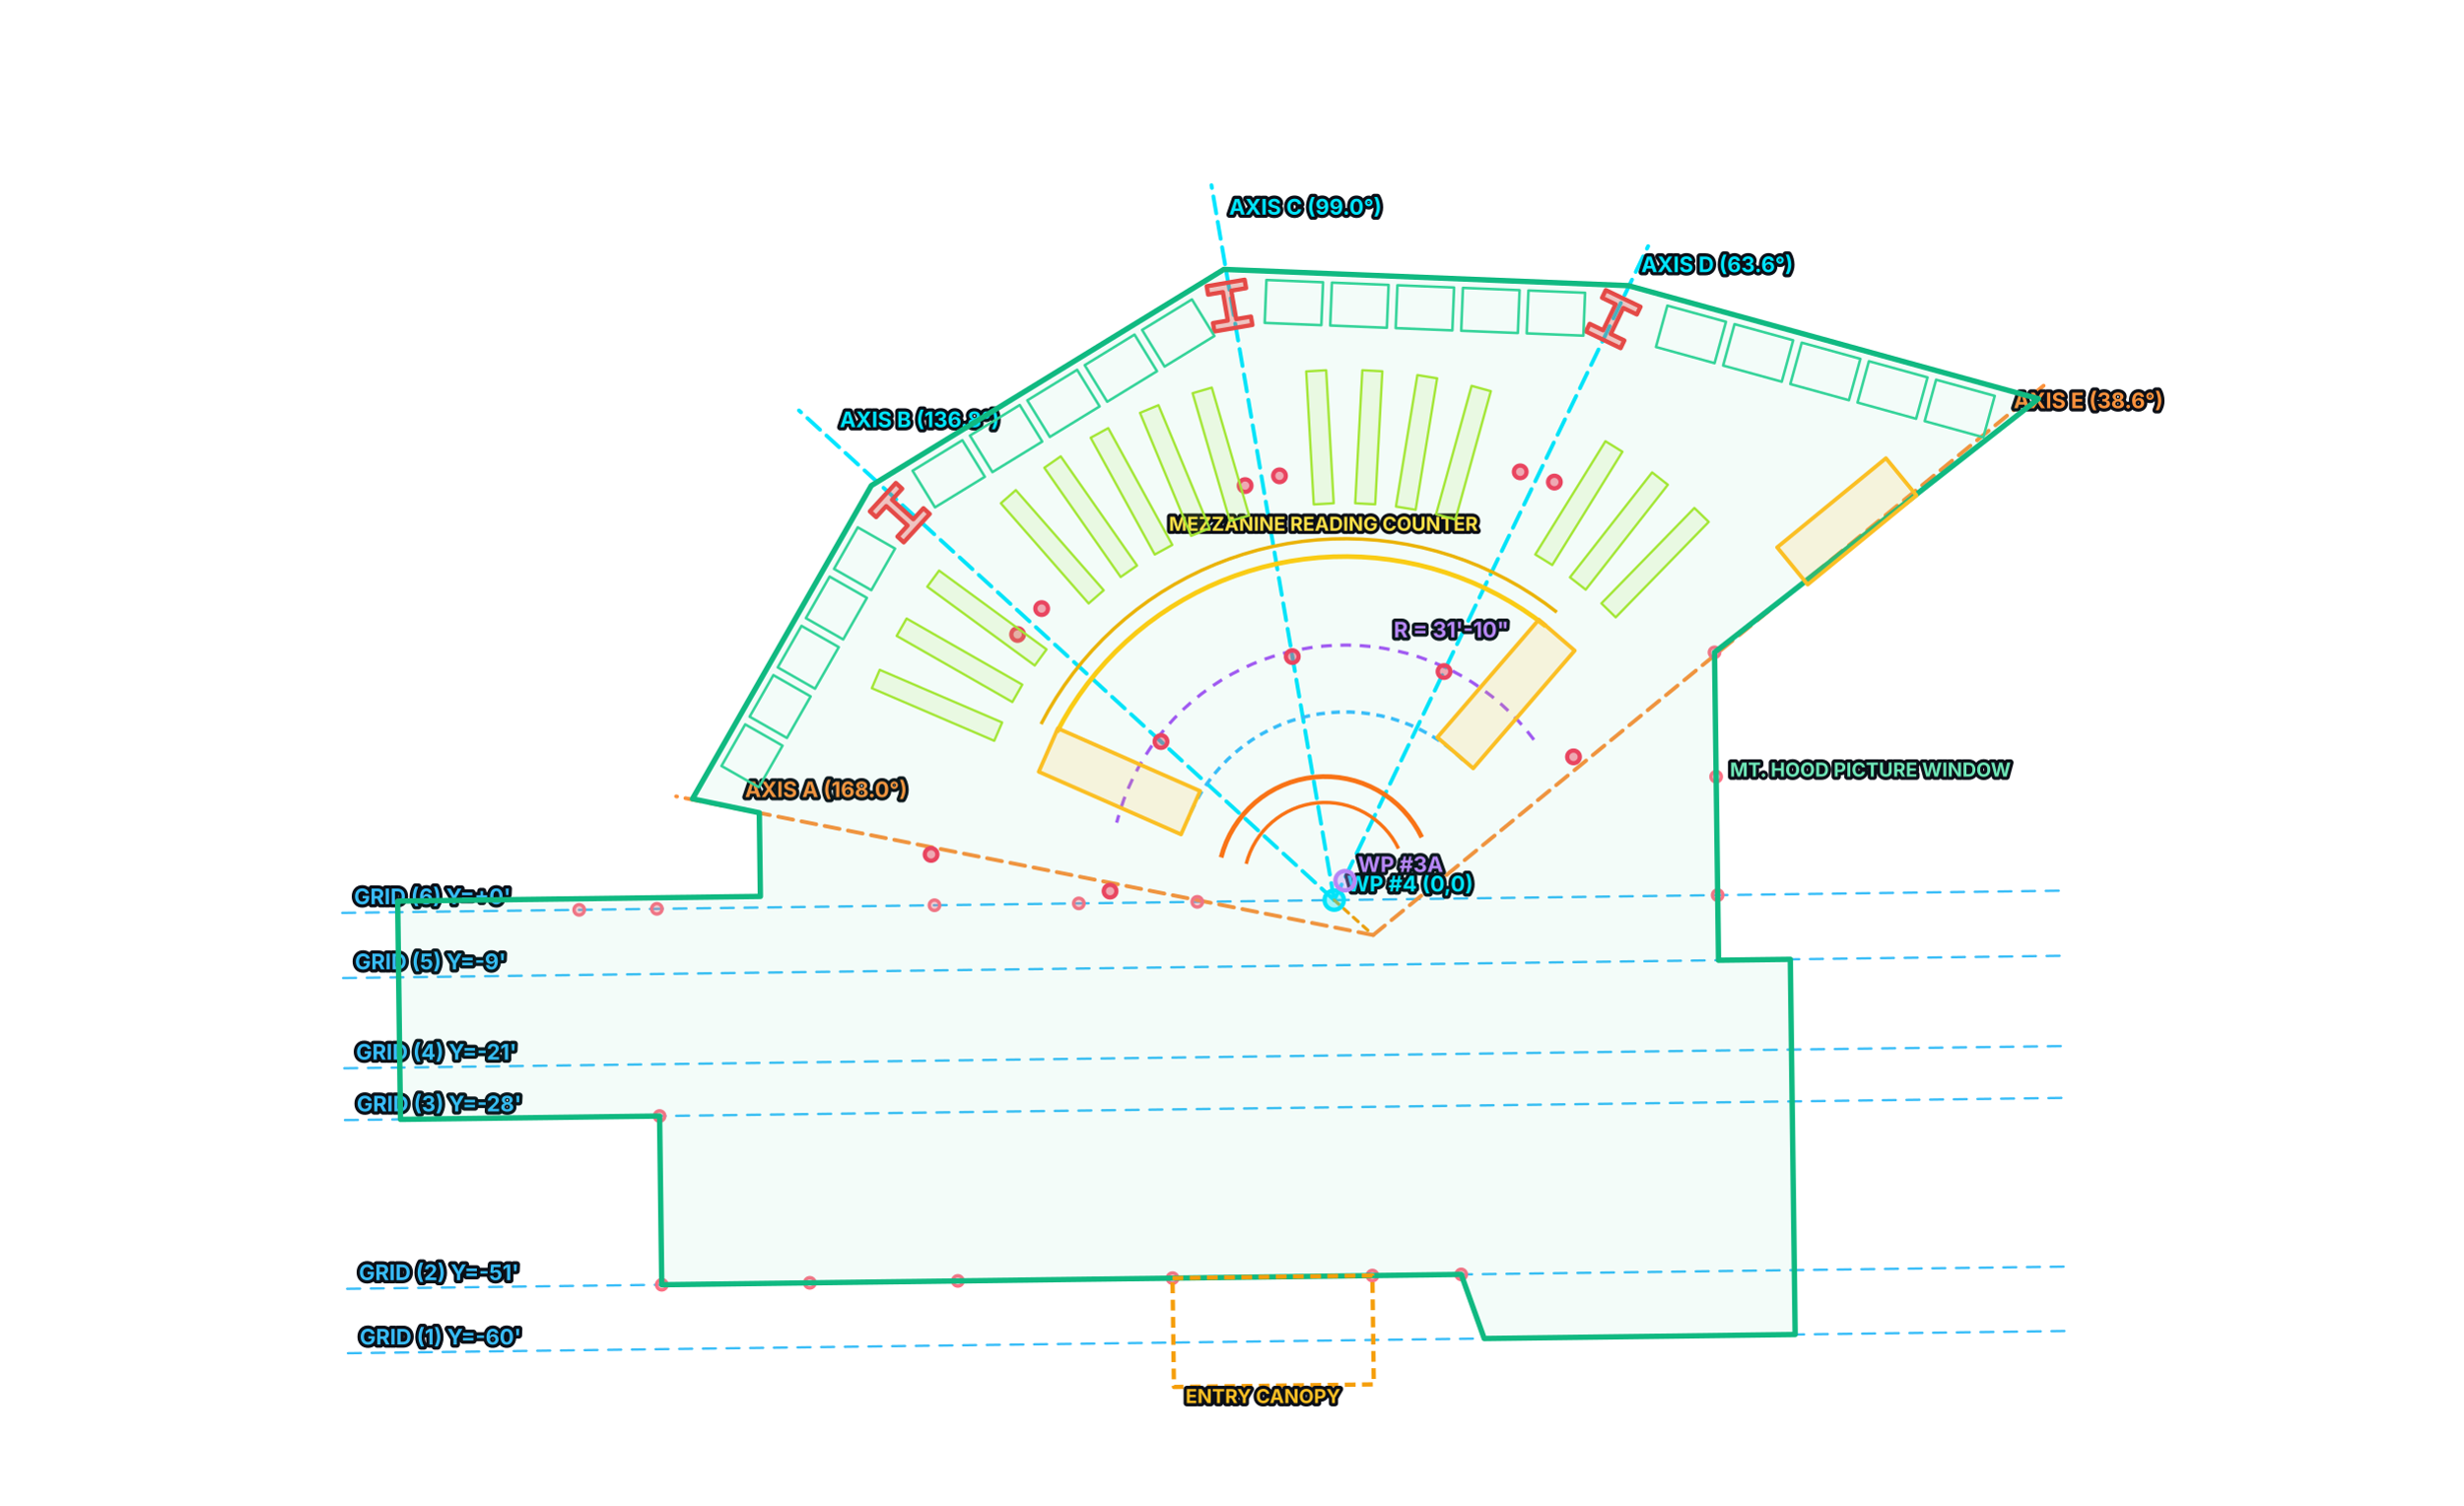
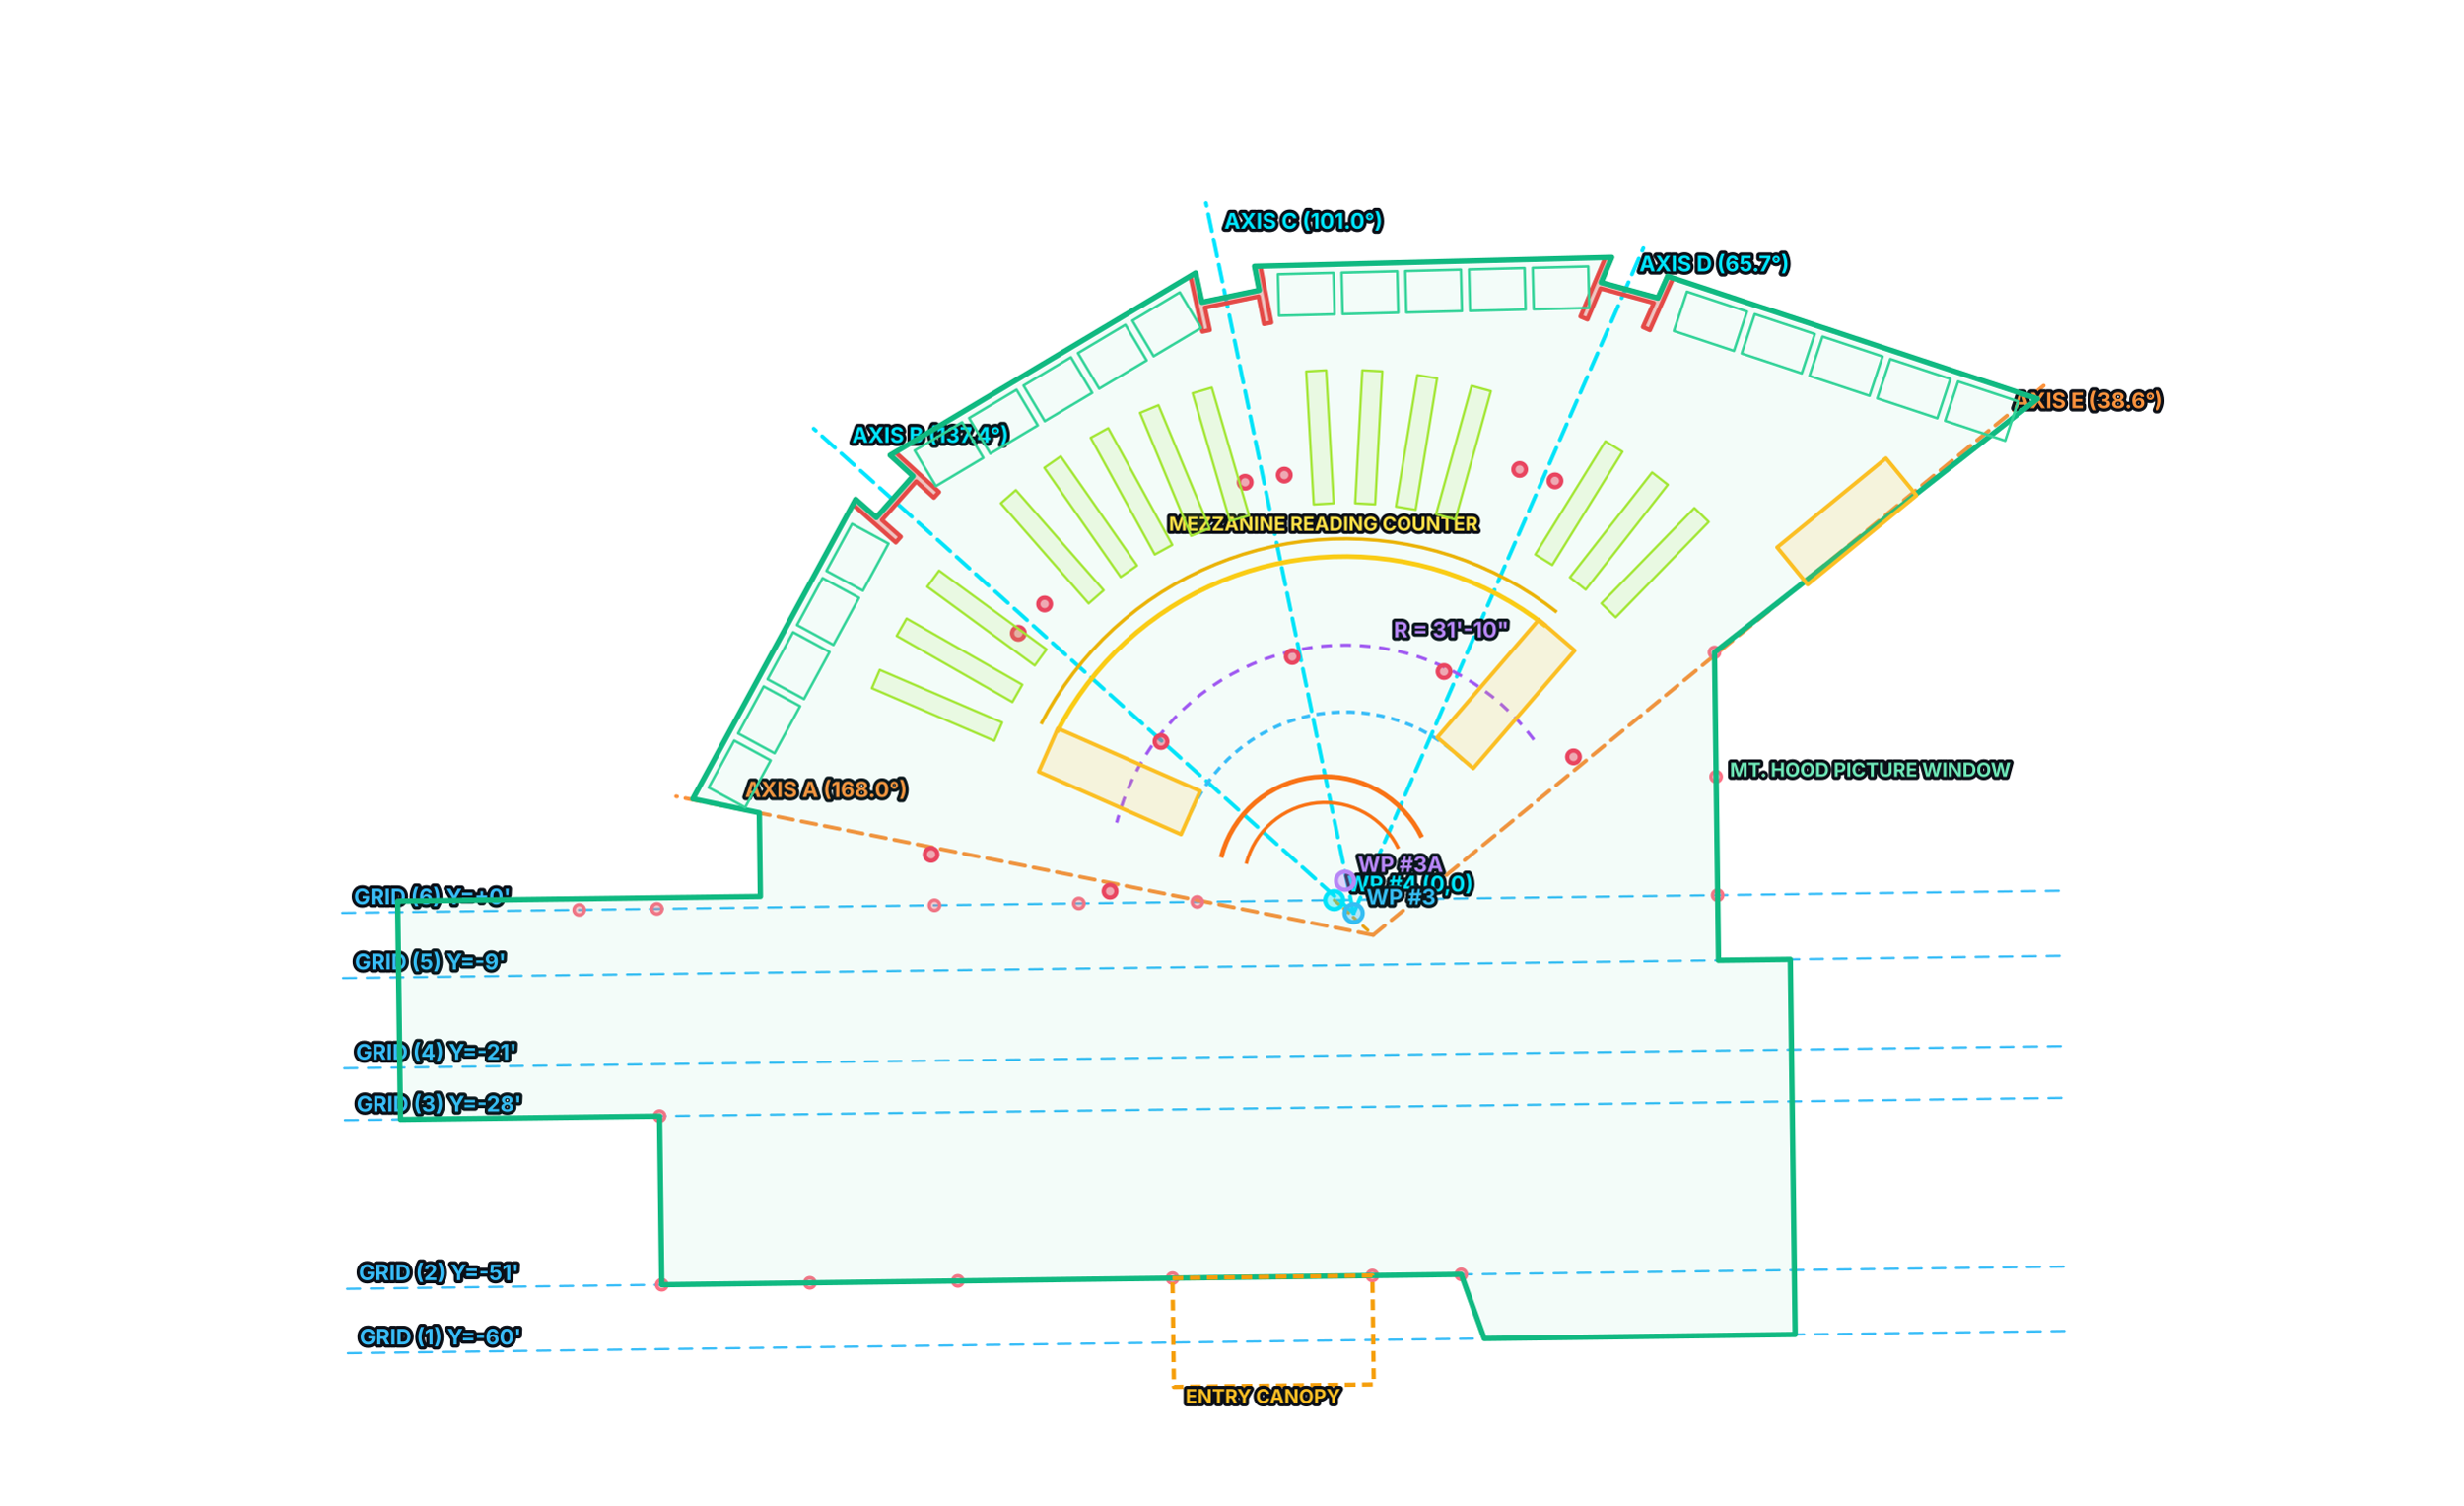
<svg xmlns="http://www.w3.org/2000/svg" viewBox="0 0 1145 700" width="1145" height="700" class="aalto-vector-svg">
  <g class="vec-layer" data-layer="regulating">
    <line x1="159.11" y1="424.49" x2="957.50" y2="414.17" stroke="#38bdf8" stroke-width="1.1" stroke-dasharray="6,5" stroke-linecap="round" />
    <text x="164.56" y="420.45" fill="#38bdf8" font-family="Inter, monospace, sans-serif" font-size="10" font-weight="700" paint-order="stroke" stroke="#0b0f17" stroke-width="3" stroke-linejoin="round">GRID (6) Y=+0'</text>
    <line x1="159.51" y1="454.78" x2="957.89" y2="444.45" stroke="#38bdf8" stroke-width="1.1" stroke-dasharray="6,5" stroke-linecap="round" />
    <text x="164.95" y="450.73" fill="#38bdf8" font-family="Inter, monospace, sans-serif" font-size="10" font-weight="700" paint-order="stroke" stroke="#0b0f17" stroke-width="3" stroke-linejoin="round">GRID (5) Y=-9'</text>
    <line x1="160.05" y1="496.76" x2="958.43" y2="486.44" stroke="#38bdf8" stroke-width="1.1" stroke-dasharray="6,5" stroke-linecap="round" />
    <text x="165.49" y="492.72" fill="#38bdf8" font-family="Inter, monospace, sans-serif" font-size="10" font-weight="700" paint-order="stroke" stroke="#0b0f17" stroke-width="3" stroke-linejoin="round">GRID (4) Y=-21'</text>
    <line x1="160.36" y1="520.85" x2="958.74" y2="510.52" stroke="#38bdf8" stroke-width="1.1" stroke-dasharray="6,5" stroke-linecap="round" />
    <text x="165.80" y="516.81" fill="#38bdf8" font-family="Inter, monospace, sans-serif" font-size="10" font-weight="700" paint-order="stroke" stroke="#0b0f17" stroke-width="3" stroke-linejoin="round">GRID (3) Y=-28'</text>
    <line x1="161.38" y1="599.31" x2="959.76" y2="588.99" stroke="#38bdf8" stroke-width="1.1" stroke-dasharray="6,5" stroke-linecap="round" />
    <text x="166.82" y="595.27" fill="#38bdf8" font-family="Inter, monospace, sans-serif" font-size="10" font-weight="700" paint-order="stroke" stroke="#0b0f17" stroke-width="3" stroke-linejoin="round">GRID (2) Y=-51'</text>
    <line x1="161.76" y1="629.25" x2="960.15" y2="618.93" stroke="#38bdf8" stroke-width="1.1" stroke-dasharray="6,5" stroke-linecap="round" />
    <text x="167.20" y="625.21" fill="#38bdf8" font-family="Inter, monospace, sans-serif" font-size="10" font-weight="700" paint-order="stroke" stroke="#0b0f17" stroke-width="3" stroke-linejoin="round">GRID (1) Y=-60'</text>
-     <line x1="620.25" y1="418.53" x2="371.42" y2="190.85" stroke="#00e5ff" stroke-width="1.8" stroke-dasharray="8,4" stroke-linecap="round" />
-     <text x="390.39" y="198.63" fill="#00e5ff" font-family="Inter, monospace, sans-serif" font-size="10" font-weight="700" paint-order="stroke" stroke="#0b0f17" stroke-width="3" stroke-linejoin="round">AXIS B (136.8°)</text>
-     <line x1="620.25" y1="418.53" x2="563.18" y2="86.12" stroke="#00e5ff" stroke-width="1.8" stroke-dasharray="8,4" stroke-linecap="round" />
-     <text x="571.39" y="99.77" fill="#00e5ff" font-family="Inter, monospace, sans-serif" font-size="10" font-weight="700" paint-order="stroke" stroke="#0b0f17" stroke-width="3" stroke-linejoin="round">AXIS C (99.0°)</text>
-     <line x1="620.25" y1="418.53" x2="766.19" y2="114.46" stroke="#00e5ff" stroke-width="1.8" stroke-dasharray="8,4" stroke-linecap="round" />
-     <text x="763.00" y="126.53" fill="#00e5ff" font-family="Inter, monospace, sans-serif" font-size="10" font-weight="700" paint-order="stroke" stroke="#0b0f17" stroke-width="3" stroke-linejoin="round">AXIS D (63.6°)</text>
+     <line x1="629.28" y1="424.61" x2="378.27" y2="199.32" stroke="#00e5ff" stroke-width="1.8" stroke-dasharray="8,4" stroke-linecap="round" />
+     <text x="396.08" y="205.82" fill="#00e5ff" font-family="Inter, monospace, sans-serif" font-size="10" font-weight="700" paint-order="stroke" stroke="#0b0f17" stroke-width="3" stroke-linejoin="round">AXIS B (137.4°)</text>
+     <line x1="629.28" y1="424.61" x2="560.65" y2="94.39" stroke="#00e5ff" stroke-width="1.8" stroke-dasharray="8,4" stroke-linecap="round" />
+     <text x="569.15" y="106.24" fill="#00e5ff" font-family="Inter, monospace, sans-serif" font-size="10" font-weight="700" paint-order="stroke" stroke="#0b0f17" stroke-width="3" stroke-linejoin="round">AXIS C (101.0°)</text>
+     <line x1="629.28" y1="424.61" x2="763.98" y2="115.40" stroke="#00e5ff" stroke-width="1.8" stroke-dasharray="8,4" stroke-linecap="round" />
+     <text x="762.10" y="126.17" fill="#00e5ff" font-family="Inter, monospace, sans-serif" font-size="10" font-weight="700" paint-order="stroke" stroke="#0b0f17" stroke-width="3" stroke-linejoin="round">AXIS D (65.7°)</text>
    <line x1="620.25" y1="418.53" x2="638.36" y2="434.82" stroke="#f59e0b" stroke-width="1.5" stroke-dasharray="3,3" stroke-linecap="round" />
    <line x1="638.36" y1="434.82" x2="314.32" y2="370.31" stroke="#fb923c" stroke-width="1.8" stroke-dasharray="7,4" stroke-linecap="round" />
    <text x="346.33" y="370.68" fill="#fb923c" font-family="Inter, monospace, sans-serif" font-size="10" font-weight="700" paint-order="stroke" stroke="#0b0f17" stroke-width="3" stroke-linejoin="round">AXIS A (168.0°)</text>
    <line x1="638.36" y1="434.82" x2="952.44" y2="177.37" stroke="#fb923c" stroke-width="1.8" stroke-dasharray="7,4" stroke-linecap="round" />
    <text x="936.14" y="189.82" fill="#fb923c" font-family="Inter, monospace, sans-serif" font-size="10" font-weight="700" paint-order="stroke" stroke="#0b0f17" stroke-width="3" stroke-linejoin="round">AXIS E (38.6°)</text>
    <polyline points="713.09,343.98 709.62,339.57 705.94,335.35 702.04,331.32 697.94,327.50 693.65,323.89 689.18,320.51 684.54,317.36 679.75,314.45 674.82,311.79 669.75,309.38 664.57,307.24 659.29,305.37 653.92,303.76 648.47,302.44 642.97,301.39 637.41,300.63 631.83,300.15 626.23,299.96 620.62,300.06 615.03,300.44 609.46,301.11 603.94,302.06 598.47,303.29 593.07,304.80 587.76,306.59 582.54,308.64 577.44,310.96 572.46,313.54 567.62,316.37 562.93,319.44 558.41,322.75 554.06,326.28 549.89,330.03 545.93,333.99 542.17,338.15 538.63,342.50 535.31,347.02 532.23,351.70 529.40,356.54 526.82,361.51 524.49,366.61 522.43,371.82 520.63,377.14 519.11,382.53" fill="none" stroke="#a855f7" stroke-width="1.5" stroke-dasharray="5,4" stroke-linejoin="round" />
    <text x="647.92" y="296.39" fill="#c084fc" font-family="Inter, monospace, sans-serif" font-size="10" font-weight="700" paint-order="stroke" stroke="#0b0f17" stroke-width="3" stroke-linejoin="round">R = 31'-10"</text>
-     <circle cx="620.25" cy="418.53" r="4.50" fill="#00e5ff" fill-opacity="0.35" stroke="#00e5ff" stroke-width="2.0" />
+     <circle cx="620.25" cy="418.53" r="4.20" fill="#00e5ff" fill-opacity="0.35" stroke="#00e5ff" stroke-width="2.0" />
    <text x="626.25" y="414.53" fill="#00e5ff" font-family="Inter, monospace, sans-serif" font-size="10" font-weight="700" paint-order="stroke" stroke="#0b0f17" stroke-width="3" stroke-linejoin="round">WP #4 (0,0)</text>
-     <circle cx="625.30" cy="409.52" r="4.50" fill="#c084fc" fill-opacity="0.35" stroke="#c084fc" stroke-width="2.0" />
+     <circle cx="629.28" cy="424.61" r="4.20" fill="#38bdf8" fill-opacity="0.35" stroke="#38bdf8" stroke-width="2.0" />
+     <text x="635.28" y="420.61" fill="#38bdf8" font-family="Inter, monospace, sans-serif" font-size="10" font-weight="700" paint-order="stroke" stroke="#0b0f17" stroke-width="3" stroke-linejoin="round">WP #3</text>
+     <circle cx="625.30" cy="409.52" r="4.20" fill="#c084fc" fill-opacity="0.35" stroke="#c084fc" stroke-width="2.0" />
    <text x="631.30" y="405.52" fill="#c084fc" font-family="Inter, monospace, sans-serif" font-size="10" font-weight="700" paint-order="stroke" stroke="#0b0f17" stroke-width="3" stroke-linejoin="round">WP #3A</text>
  </g>
  <g class="vec-layer" data-layer="structure">
-     <polygon points="404.38,237.78 416.46,224.57 419.38,227.25 414.68,232.39 424.58,241.45 429.28,236.31 432.20,238.98 420.12,252.18 417.20,249.51 421.91,244.37 412.00,235.31 407.30,240.45" fill="#ef4444" fill-opacity="0.32" stroke="#ef4444" stroke-width="2.0" stroke-linejoin="round" />
-     <polygon points="560.96,133.09 578.60,130.06 579.27,133.96 572.40,135.14 574.67,148.37 581.54,147.19 582.21,151.09 564.57,154.12 563.90,150.22 570.77,149.04 568.50,135.81 561.63,136.99" fill="#ef4444" fill-opacity="0.32" stroke="#ef4444" stroke-width="2.0" stroke-linejoin="round" />
-     <polygon points="746.51,134.89 762.64,142.64 760.93,146.21 754.65,143.19 748.84,155.29 755.12,158.31 753.41,161.88 737.27,154.13 738.99,150.56 745.27,153.58 751.08,141.48 744.79,138.46" fill="#ef4444" fill-opacity="0.32" stroke="#ef4444" stroke-width="2.0" stroke-linejoin="round" />
+     <polygon points="396.47,234.59 397.79,232.17 407.36,240.63 424.44,221.39 413.81,211.67 416.22,210.24 436.52,228.81 434.15,231.40 425.92,223.87 409.98,241.83 418.74,249.58 416.42,252.21" fill="#ef4444" fill-opacity="0.32" stroke="#ef4444" stroke-width="2.0" stroke-linejoin="round" />
+     <polygon points="553.38,128.38 555.81,126.92 558.76,140.52 585.37,134.97 583.20,123.83 585.92,123.76 591.04,149.99 587.59,150.66 585.09,137.85 560.16,143.04 562.41,153.46 558.98,154.20" fill="#ef4444" fill-opacity="0.32" stroke="#ef4444" stroke-width="2.0" stroke-linejoin="round" />
+     <polygon points="746.32,119.74 749.27,119.67 744.34,131.36 770.74,138.56 775.25,128.46 777.81,129.31 767.01,153.51 763.80,152.08 768.81,140.86 744.07,134.11 737.99,148.54 734.76,147.17" fill="#ef4444" fill-opacity="0.32" stroke="#ef4444" stroke-width="2.0" stroke-linejoin="round" />
    <circle cx="516.04" cy="414.37" r="2.93" fill="#f43f5e" fill-opacity="0.45" stroke="#f43f5e" stroke-width="2.0" />
    <circle cx="539.72" cy="344.81" r="2.93" fill="#f43f5e" fill-opacity="0.45" stroke="#f43f5e" stroke-width="2.0" />
    <circle cx="600.75" cy="305.30" r="2.93" fill="#f43f5e" fill-opacity="0.45" stroke="#f43f5e" stroke-width="2.0" />
    <circle cx="671.30" cy="312.27" r="2.93" fill="#f43f5e" fill-opacity="0.45" stroke="#f43f5e" stroke-width="2.0" />
    <circle cx="731.49" cy="351.94" r="2.93" fill="#f43f5e" fill-opacity="0.45" stroke="#f43f5e" stroke-width="2.0" />
    <circle cx="432.84" cy="397.31" r="2.93" fill="#f43f5e" fill-opacity="0.45" stroke="#f43f5e" stroke-width="2.0" />
-     <circle cx="473.06" cy="295.01" r="2.93" fill="#f43f5e" fill-opacity="0.45" stroke="#f43f5e" stroke-width="2.0" />
-     <circle cx="484.23" cy="282.99" r="2.93" fill="#f43f5e" fill-opacity="0.45" stroke="#f43f5e" stroke-width="2.0" />
-     <circle cx="578.83" cy="225.80" r="2.93" fill="#f43f5e" fill-opacity="0.45" stroke="#f43f5e" stroke-width="2.0" />
-     <circle cx="594.81" cy="221.26" r="2.93" fill="#f43f5e" fill-opacity="0.45" stroke="#f43f5e" stroke-width="2.0" />
-     <circle cx="706.72" cy="219.40" r="2.93" fill="#f43f5e" fill-opacity="0.45" stroke="#f43f5e" stroke-width="2.0" />
-     <circle cx="722.61" cy="224.15" r="2.93" fill="#f43f5e" fill-opacity="0.45" stroke="#f43f5e" stroke-width="2.0" />
+     <circle cx="473.40" cy="294.46" r="2.93" fill="#f43f5e" fill-opacity="0.45" stroke="#f43f5e" stroke-width="2.0" />
+     <circle cx="485.61" cy="280.87" r="2.93" fill="#f43f5e" fill-opacity="0.45" stroke="#f43f5e" stroke-width="2.0" />
+     <circle cx="578.84" cy="224.25" r="2.93" fill="#f43f5e" fill-opacity="0.45" stroke="#f43f5e" stroke-width="2.0" />
+     <circle cx="597.04" cy="220.92" r="2.93" fill="#f43f5e" fill-opacity="0.45" stroke="#f43f5e" stroke-width="2.0" />
+     <circle cx="706.46" cy="218.30" r="2.93" fill="#f43f5e" fill-opacity="0.45" stroke="#f43f5e" stroke-width="2.0" />
+     <circle cx="722.88" cy="223.60" r="2.93" fill="#f43f5e" fill-opacity="0.45" stroke="#f43f5e" stroke-width="2.0" />
    <circle cx="269.24" cy="423.07" r="2.41" fill="#fb7185" fill-opacity="0.35" stroke="#fb7185" stroke-width="1.6" />
    <circle cx="305.37" cy="422.60" r="2.41" fill="#fb7185" fill-opacity="0.35" stroke="#fb7185" stroke-width="1.6" />
    <circle cx="434.42" cy="420.93" r="2.41" fill="#fb7185" fill-opacity="0.35" stroke="#fb7185" stroke-width="1.6" />
    <circle cx="501.52" cy="420.07" r="2.41" fill="#fb7185" fill-opacity="0.35" stroke="#fb7185" stroke-width="1.6" />
    <circle cx="556.59" cy="419.35" r="2.41" fill="#fb7185" fill-opacity="0.35" stroke="#fb7185" stroke-width="1.6" />
    <circle cx="306.62" cy="518.96" r="2.41" fill="#fb7185" fill-opacity="0.35" stroke="#fb7185" stroke-width="1.6" />
    <circle cx="307.63" cy="597.42" r="2.41" fill="#fb7185" fill-opacity="0.35" stroke="#fb7185" stroke-width="1.6" />
    <circle cx="376.46" cy="596.53" r="2.41" fill="#fb7185" fill-opacity="0.35" stroke="#fb7185" stroke-width="1.6" />
    <circle cx="445.28" cy="595.64" r="2.41" fill="#fb7185" fill-opacity="0.35" stroke="#fb7185" stroke-width="1.6" />
    <circle cx="545.08" cy="594.35" r="2.41" fill="#fb7185" fill-opacity="0.35" stroke="#fb7185" stroke-width="1.6" />
    <circle cx="638.00" cy="593.15" r="2.41" fill="#fb7185" fill-opacity="0.35" stroke="#fb7185" stroke-width="1.6" />
    <circle cx="679.29" cy="592.61" r="2.41" fill="#fb7185" fill-opacity="0.35" stroke="#fb7185" stroke-width="1.6" />
    <circle cx="798.51" cy="416.22" r="2.41" fill="#fb7185" fill-opacity="0.35" stroke="#fb7185" stroke-width="1.6" />
    <circle cx="797.80" cy="361.16" r="2.41" fill="#fb7185" fill-opacity="0.35" stroke="#fb7185" stroke-width="1.6" />
    <circle cx="797.05" cy="303.35" r="2.41" fill="#fb7185" fill-opacity="0.35" stroke="#fb7185" stroke-width="1.6" />
  </g>
  <g class="vec-layer" data-layer="walls">
-     <polygon points="321.92,371.45 405.05,225.81 568.96,125.26 756.98,132.81 947.66,185.41 797.05,303.35 798.90,446.51 832.28,446.08 834.54,620.55 690.00,622.42 679.29,592.61 307.63,597.42 306.62,518.96 186.17,520.52 184.86,419.00 353.48,416.82 352.98,377.93" fill="#10b981" fill-opacity="0.05" stroke="#10b981" stroke-width="2.5" stroke-linejoin="round" />
-     <polygon points="335.40,356.16 346.43,336.84 363.77,346.73 352.74,366.06" fill="none" stroke="#34d399" stroke-width="1.2" stroke-linejoin="round" />
-     <polygon points="348.48,333.25 359.51,313.93 376.84,323.82 365.81,343.15" fill="none" stroke="#34d399" stroke-width="1.2" stroke-linejoin="round" />
-     <polygon points="361.55,310.34 372.59,291.02 389.92,300.91 378.89,320.24" fill="none" stroke="#34d399" stroke-width="1.2" stroke-linejoin="round" />
-     <polygon points="374.63,287.43 385.66,268.11 403.00,278.00 391.97,297.33" fill="none" stroke="#34d399" stroke-width="1.2" stroke-linejoin="round" />
-     <polygon points="387.71,264.52 398.74,245.20 416.08,255.09 405.05,274.42" fill="none" stroke="#34d399" stroke-width="1.2" stroke-linejoin="round" />
-     <polygon points="424.22,218.90 447.38,204.69 457.82,221.70 434.66,235.91" fill="none" stroke="#34d399" stroke-width="1.2" stroke-linejoin="round" />
-     <polygon points="450.90,202.53 474.06,188.32 484.50,205.33 461.34,219.54" fill="none" stroke="#34d399" stroke-width="1.2" stroke-linejoin="round" />
-     <polygon points="477.58,186.16 500.74,171.95 511.18,188.97 488.02,203.17" fill="none" stroke="#34d399" stroke-width="1.2" stroke-linejoin="round" />
-     <polygon points="504.26,169.79 527.42,155.58 537.86,172.60 514.70,186.81" fill="none" stroke="#34d399" stroke-width="1.2" stroke-linejoin="round" />
-     <polygon points="530.94,153.42 554.10,139.21 564.54,156.23 541.38,170.44" fill="none" stroke="#34d399" stroke-width="1.2" stroke-linejoin="round" />
-     <polygon points="588.74,130.18 615.06,131.24 614.26,151.19 587.94,150.13" fill="none" stroke="#34d399" stroke-width="1.2" stroke-linejoin="round" />
-     <polygon points="619.19,131.41 645.52,132.46 644.72,152.41 618.39,151.35" fill="none" stroke="#34d399" stroke-width="1.2" stroke-linejoin="round" />
-     <polygon points="649.64,132.63 675.97,133.69 675.17,153.63 648.84,152.57" fill="none" stroke="#34d399" stroke-width="1.2" stroke-linejoin="round" />
-     <polygon points="680.09,133.85 706.42,134.91 705.62,154.85 679.29,153.80" fill="none" stroke="#34d399" stroke-width="1.2" stroke-linejoin="round" />
-     <polygon points="710.55,135.07 736.87,136.13 736.07,156.08 709.75,155.02" fill="none" stroke="#34d399" stroke-width="1.2" stroke-linejoin="round" />
-     <polygon points="775.13,142.10 802.38,149.61 797.07,168.86 769.82,161.34" fill="none" stroke="#34d399" stroke-width="1.2" stroke-linejoin="round" />
-     <polygon points="806.36,150.71 833.61,158.23 828.31,177.47 801.05,169.96" fill="none" stroke="#34d399" stroke-width="1.2" stroke-linejoin="round" />
-     <polygon points="837.60,159.33 864.85,166.85 859.54,186.09 832.29,178.57" fill="none" stroke="#34d399" stroke-width="1.2" stroke-linejoin="round" />
-     <polygon points="868.83,167.95 896.08,175.47 890.77,194.71 863.52,187.19" fill="none" stroke="#34d399" stroke-width="1.2" stroke-linejoin="round" />
-     <polygon points="900.06,176.56 927.32,184.08 922.01,203.32 894.75,195.81" fill="none" stroke="#34d399" stroke-width="1.2" stroke-linejoin="round" />
+     <polygon points="322.09,371.45 396.47,234.59 397.79,232.17 407.36,240.63 424.44,221.39 413.81,211.67 416.22,210.24 553.38,128.38 555.81,126.92 558.76,140.52 585.37,134.97 583.20,123.83 585.92,123.76 746.32,119.74 749.27,119.67 744.34,131.36 770.74,138.56 775.25,128.46 777.81,129.31 947.14,185.42 797.05,303.35 798.90,446.51 832.28,446.08 834.54,620.55 690.00,622.42 679.29,592.61 307.63,597.42 306.62,518.96 186.17,520.52 184.86,419.00 353.48,416.82 352.98,377.93" fill="#10b981" fill-opacity="0.05" stroke="#10b981" stroke-width="2.5" stroke-linejoin="round" />
+     <polygon points="329.43,366.23 341.31,344.36 358.25,353.57 346.36,375.43" fill="none" stroke="#34d399" stroke-width="1.2" stroke-linejoin="round" />
+     <polygon points="343.12,341.04 355.01,319.17 371.94,328.37 360.06,350.24" fill="none" stroke="#34d399" stroke-width="1.2" stroke-linejoin="round" />
+     <polygon points="356.82,315.84 368.70,293.97 385.64,303.18 373.75,325.04" fill="none" stroke="#34d399" stroke-width="1.2" stroke-linejoin="round" />
+     <polygon points="370.51,290.65 382.39,268.78 399.33,277.98 387.44,299.85" fill="none" stroke="#34d399" stroke-width="1.2" stroke-linejoin="round" />
+     <polygon points="384.20,265.45 396.09,243.58 413.02,252.79 401.14,274.66" fill="none" stroke="#34d399" stroke-width="1.2" stroke-linejoin="round" />
+     <polygon points="425.19,209.49 447.24,196.33 457.12,212.88 435.07,226.04" fill="none" stroke="#34d399" stroke-width="1.2" stroke-linejoin="round" />
+     <polygon points="450.50,194.39 472.55,181.22 482.43,197.77 460.37,210.94" fill="none" stroke="#34d399" stroke-width="1.2" stroke-linejoin="round" />
+     <polygon points="475.80,179.28 497.85,166.12 507.73,182.67 485.68,195.83" fill="none" stroke="#34d399" stroke-width="1.2" stroke-linejoin="round" />
+     <polygon points="501.11,164.18 523.16,151.02 533.04,167.57 510.98,180.73" fill="none" stroke="#34d399" stroke-width="1.2" stroke-linejoin="round" />
+     <polygon points="526.41,149.08 548.46,135.92 558.34,152.47 536.29,165.63" fill="none" stroke="#34d399" stroke-width="1.2" stroke-linejoin="round" />
+     <polygon points="594.10,127.52 619.92,126.87 620.41,146.14 594.59,146.78" fill="none" stroke="#34d399" stroke-width="1.2" stroke-linejoin="round" />
+     <polygon points="623.71,126.77 649.53,126.13 650.01,145.39 624.19,146.04" fill="none" stroke="#34d399" stroke-width="1.2" stroke-linejoin="round" />
+     <polygon points="653.31,126.03 679.13,125.38 679.61,144.65 653.79,145.30" fill="none" stroke="#34d399" stroke-width="1.2" stroke-linejoin="round" />
+     <polygon points="682.91,125.29 708.73,124.64 709.22,143.91 683.40,144.56" fill="none" stroke="#34d399" stroke-width="1.2" stroke-linejoin="round" />
+     <polygon points="712.52,124.55 738.34,123.90 738.82,143.17 713.00,143.81" fill="none" stroke="#34d399" stroke-width="1.2" stroke-linejoin="round" />
+     <polygon points="784.25,135.61 812.17,144.86 806.10,163.15 778.18,153.90" fill="none" stroke="#34d399" stroke-width="1.2" stroke-linejoin="round" />
+     <polygon points="815.76,146.05 843.68,155.30 837.62,173.60 809.70,164.35" fill="none" stroke="#34d399" stroke-width="1.2" stroke-linejoin="round" />
+     <polygon points="847.27,156.49 875.19,165.74 869.13,184.04 841.21,174.79" fill="none" stroke="#34d399" stroke-width="1.2" stroke-linejoin="round" />
+     <polygon points="878.78,166.94 906.70,176.19 900.64,194.48 872.72,185.23" fill="none" stroke="#34d399" stroke-width="1.2" stroke-linejoin="round" />
+     <polygon points="910.30,177.38 938.22,186.63 932.16,204.92 904.24,195.67" fill="none" stroke="#34d399" stroke-width="1.2" stroke-linejoin="round" />
    <text x="804.21" y="361.13" fill="#6ee7b7" font-family="Inter, monospace, sans-serif" font-size="9" font-weight="700" paint-order="stroke" stroke="#0b0f17" stroke-width="3" stroke-linejoin="round">MT. HOOD PICTURE WINDOW</text>
  </g>
  <g class="vec-layer" data-layer="stairs_millwork">
    <polyline points="718.64,291.15 713.33,287.15 707.86,283.39 702.22,279.88 696.43,276.62 690.51,273.61 684.46,270.87 678.29,268.40 672.03,266.20 665.67,264.28 659.23,262.64 652.73,261.29 646.17,260.23 639.57,259.45 632.95,258.97 626.31,258.78 619.66,258.88 613.03,259.27 606.43,259.96 599.86,260.94 593.34,262.20 586.88,263.75 580.49,265.59 574.19,267.70 568.00,270.09 561.91,272.75 555.95,275.67 550.12,278.86 544.43,282.30 538.91,285.98 533.55,289.91 528.37,294.07 523.38,298.45 518.58,303.05 514.00,307.85 509.63,312.85 505.48,318.04 501.57,323.41 497.89,328.95 494.47,334.64 491.29,340.47" fill="none" stroke="#facc15" stroke-width="2.2" stroke-linejoin="round" />
    <polyline points="723.75,284.66 718.16,280.45 712.38,276.48 706.44,272.77 700.33,269.33 694.08,266.16 687.70,263.27 681.20,260.66 674.59,258.35 667.88,256.32 661.09,254.59 654.23,253.17 647.31,252.05 640.35,251.23 633.37,250.72 626.36,250.52 619.36,250.62 612.36,251.04 605.39,251.76 598.46,252.79 591.58,254.13 584.77,255.76 578.04,257.70 571.39,259.93 564.86,262.45 558.44,265.25 552.15,268.34 546.00,271.70 540.00,275.33 534.17,279.21 528.52,283.36 523.06,287.74 517.79,292.36 512.74,297.21 507.90,302.28 503.29,307.56 498.91,313.03 494.79,318.69 490.91,324.53 487.30,330.53 483.95,336.69" fill="none" stroke="#eab308" stroke-width="1.6" stroke-linejoin="round" />
    <text x="543.39" y="246.81" fill="#fde047" font-family="Inter, monospace, sans-serif" font-size="9" font-weight="700" paint-order="stroke" stroke="#0b0f17" stroke-width="3" stroke-linejoin="round">MEZZANINE READING COUNTER</text>
    <polyline points="680.06,353.32 676.49,350.05 672.73,347.01 668.79,344.21 664.69,341.65 660.43,339.35 656.05,337.32 651.54,335.57 646.94,334.09 642.25,332.90 637.50,332.00 632.70,331.40 627.88,331.09 623.04,331.08 618.21,331.37 613.41,331.95 608.66,332.83 603.97,334.00 599.36,335.46 594.84,337.20 590.45,339.21 586.18,341.49 582.07,344.03 578.12,346.81 574.34,349.84 570.77,353.09 567.39,356.56 564.24,360.22 561.32,364.08 558.64,368.11 556.22,372.29 554.06,376.61 552.17,381.06" fill="none" stroke="#38bdf8" stroke-width="1.6" stroke-dasharray="4,3" stroke-linejoin="round" />
    <polyline points="660.97,389.34 659.19,385.97 657.15,382.75 654.88,379.70 652.38,376.83 649.66,374.15 646.75,371.69 643.66,369.46 640.41,367.48 637.02,365.74 633.51,364.27 629.89,363.07 626.19,362.16 622.44,361.52 618.64,361.18 614.83,361.12 611.03,361.36 607.26,361.89 603.54,362.70 599.89,363.79 596.33,365.16 592.89,366.79 589.58,368.69 586.43,370.83 583.45,373.20 580.66,375.80 578.08,378.60 575.72,381.59 573.59,384.75 571.71,388.06 570.09,391.51 568.74,395.07 567.66,398.72" fill="none" stroke="#f97316" stroke-width="2.2" stroke-linejoin="round" />
    <polyline points="650.12,394.57 648.77,392.02 647.23,389.57 645.50,387.26 643.60,385.08 641.54,383.05 639.33,381.18 636.99,379.49 634.53,377.98 631.95,376.67 629.29,375.55 626.54,374.65 623.74,373.95 620.89,373.47 618.01,373.21 615.12,373.17 612.24,373.34 609.37,373.74 606.55,374.36 603.78,375.19 601.08,376.23 598.47,377.47 595.97,378.90 593.58,380.53 591.32,382.33 589.20,384.30 587.24,386.42 585.45,388.69 583.83,391.09 582.41,393.60 581.18,396.21 580.15,398.92 579.33,401.69" fill="none" stroke="#f97316" stroke-width="1.6" stroke-linejoin="round" />
    <polygon points="557.92,367.82 491.77,338.70 482.89,358.86 549.04,387.98" fill="#fbbf24" fill-opacity="0.14" stroke="#fbbf24" stroke-width="1.8" stroke-linejoin="round" />
    <polygon points="684.87,357.27 732.05,302.52 715.37,288.14 668.18,342.89" fill="#fbbf24" fill-opacity="0.14" stroke="#fbbf24" stroke-width="1.8" stroke-linejoin="round" />
    <polygon points="840.35,271.81 890.93,230.36 876.74,213.06 826.17,254.51" fill="#fbbf24" fill-opacity="0.14" stroke="#fbbf24" stroke-width="1.8" stroke-linejoin="round" />
    <polygon points="465.87,335.94 408.96,311.47 405.29,320.01 462.20,344.47" fill="#a3e635" fill-opacity="0.12" stroke="#a3e635" stroke-width="1.1" stroke-linejoin="round" />
    <polygon points="475.23,318.36 421.45,287.61 416.84,295.68 470.62,326.43" fill="#a3e635" fill-opacity="0.12" stroke="#a3e635" stroke-width="1.1" stroke-linejoin="round" />
    <polygon points="486.51,301.96 436.56,265.32 431.06,272.81 481.02,309.45" fill="#a3e635" fill-opacity="0.12" stroke="#a3e635" stroke-width="1.1" stroke-linejoin="round" />
    <polygon points="513.08,274.47 472.24,227.89 465.26,234.01 506.09,280.60" fill="#a3e635" fill-opacity="0.12" stroke="#a3e635" stroke-width="1.1" stroke-linejoin="round" />
    <polygon points="528.58,262.97 493.10,212.19 485.48,217.51 520.96,268.29" fill="#a3e635" fill-opacity="0.12" stroke="#a3e635" stroke-width="1.1" stroke-linejoin="round" />
    <polygon points="544.97,253.38 515.18,199.07 507.03,203.54 536.82,257.85" fill="#a3e635" fill-opacity="0.12" stroke="#a3e635" stroke-width="1.1" stroke-linejoin="round" />
    <polygon points="562.30,245.62 538.55,188.41 529.97,191.97 553.72,249.18" fill="#a3e635" fill-opacity="0.12" stroke="#a3e635" stroke-width="1.1" stroke-linejoin="round" />
    <polygon points="580.67,239.70 563.34,180.22 554.42,182.82 571.75,242.30" fill="#a3e635" fill-opacity="0.12" stroke="#a3e635" stroke-width="1.1" stroke-linejoin="round" />
    <polygon points="620.01,234.01 616.51,172.16 607.23,172.69 610.73,234.54" fill="#a3e635" fill-opacity="0.12" stroke="#a3e635" stroke-width="1.1" stroke-linejoin="round" />
    <polygon points="639.30,234.49 642.61,172.63 633.33,172.14 630.02,234.00" fill="#a3e635" fill-opacity="0.12" stroke="#a3e635" stroke-width="1.1" stroke-linejoin="round" />
    <polygon points="658.12,237.03 668.09,175.89 658.92,174.39 648.95,235.53" fill="#a3e635" fill-opacity="0.12" stroke="#a3e635" stroke-width="1.1" stroke-linejoin="round" />
    <polygon points="676.56,241.58 693.07,181.88 684.12,179.40 667.60,239.11" fill="#a3e635" fill-opacity="0.12" stroke="#a3e635" stroke-width="1.1" stroke-linejoin="round" />
    <polygon points="721.63,262.72 754.24,210.05 746.34,205.16 713.73,257.83" fill="#a3e635" fill-opacity="0.12" stroke="#a3e635" stroke-width="1.1" stroke-linejoin="round" />
    <polygon points="737.16,274.18 775.35,225.40 768.03,219.67 729.84,268.45" fill="#a3e635" fill-opacity="0.12" stroke="#a3e635" stroke-width="1.1" stroke-linejoin="round" />
    <polygon points="751.12,287.05 794.36,242.68 787.70,236.20 744.47,280.57" fill="#a3e635" fill-opacity="0.12" stroke="#a3e635" stroke-width="1.1" stroke-linejoin="round" />
  </g>
  <g class="vec-layer" data-layer="roof_skylights">
    <polygon points="545.08,594.35 638.00,593.15 638.65,643.74 545.74,644.94" fill="none" stroke="#f59e0b" stroke-width="2.0" stroke-dasharray="5,3" stroke-linejoin="round" />
    <text x="551.13" y="652.45" fill="#fbbf24" font-family="Inter, monospace, sans-serif" font-size="9" font-weight="700" paint-order="stroke" stroke="#0b0f17" stroke-width="3" stroke-linejoin="round">ENTRY CANOPY</text>
  </g>
</svg>
